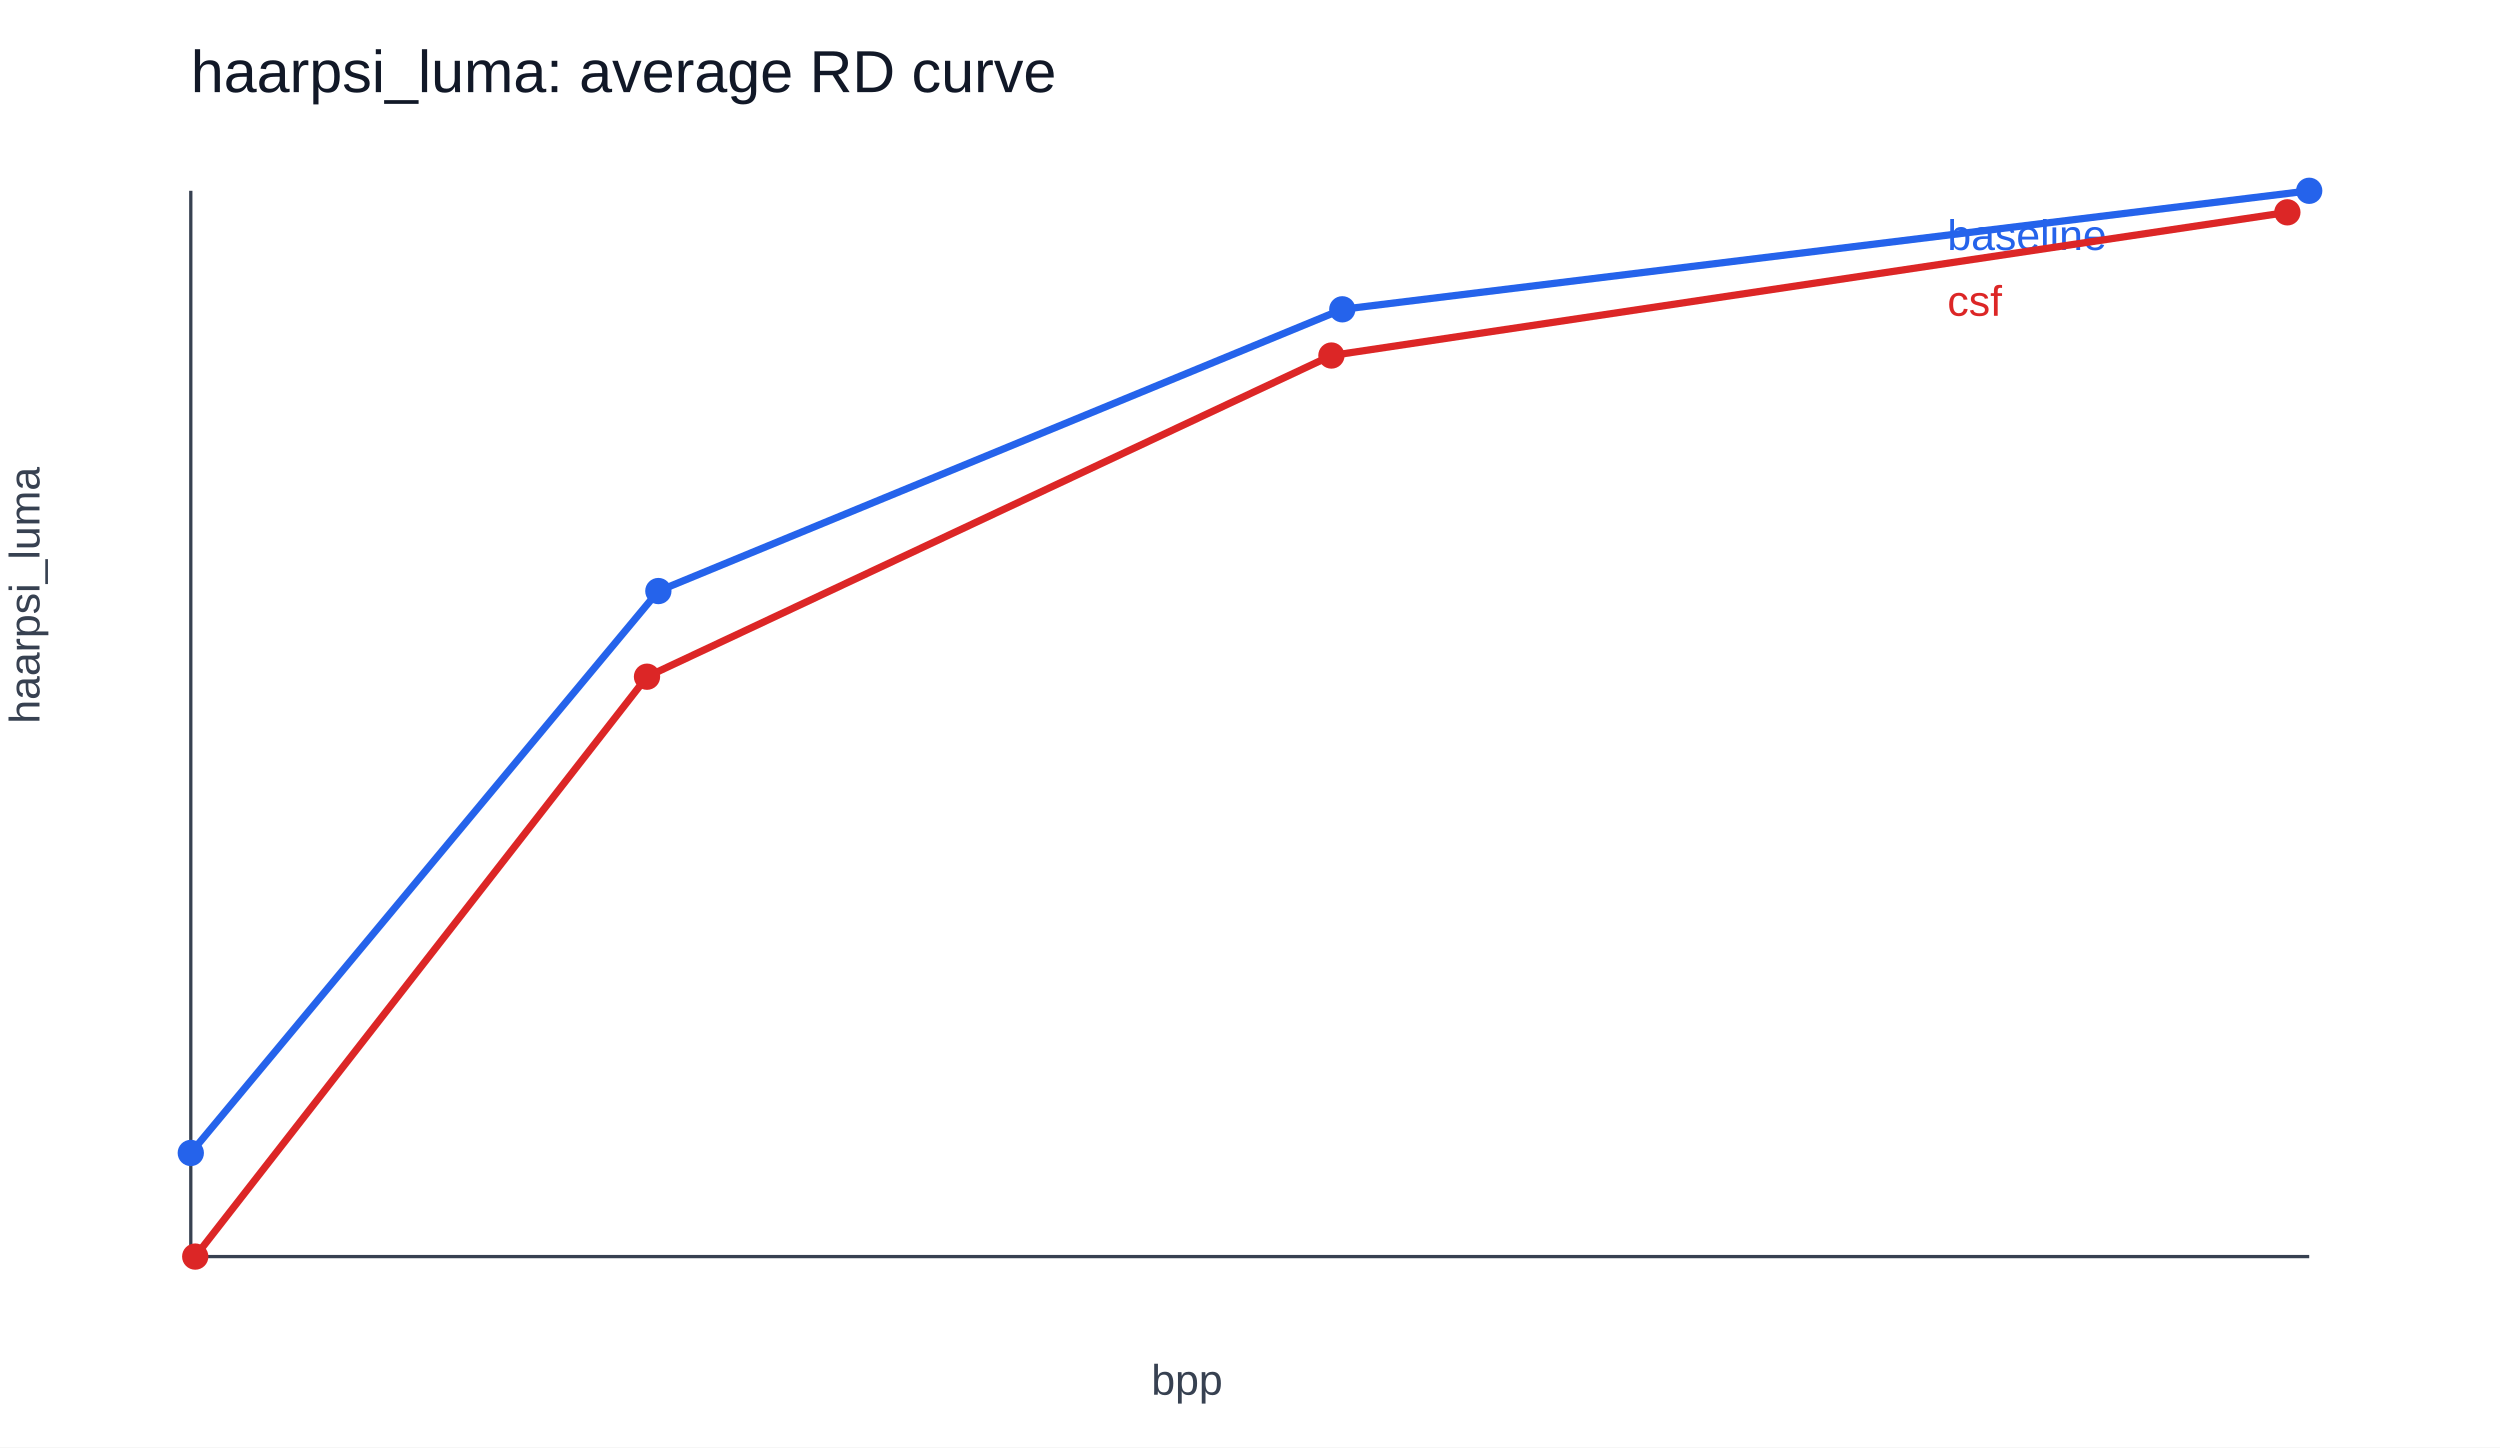
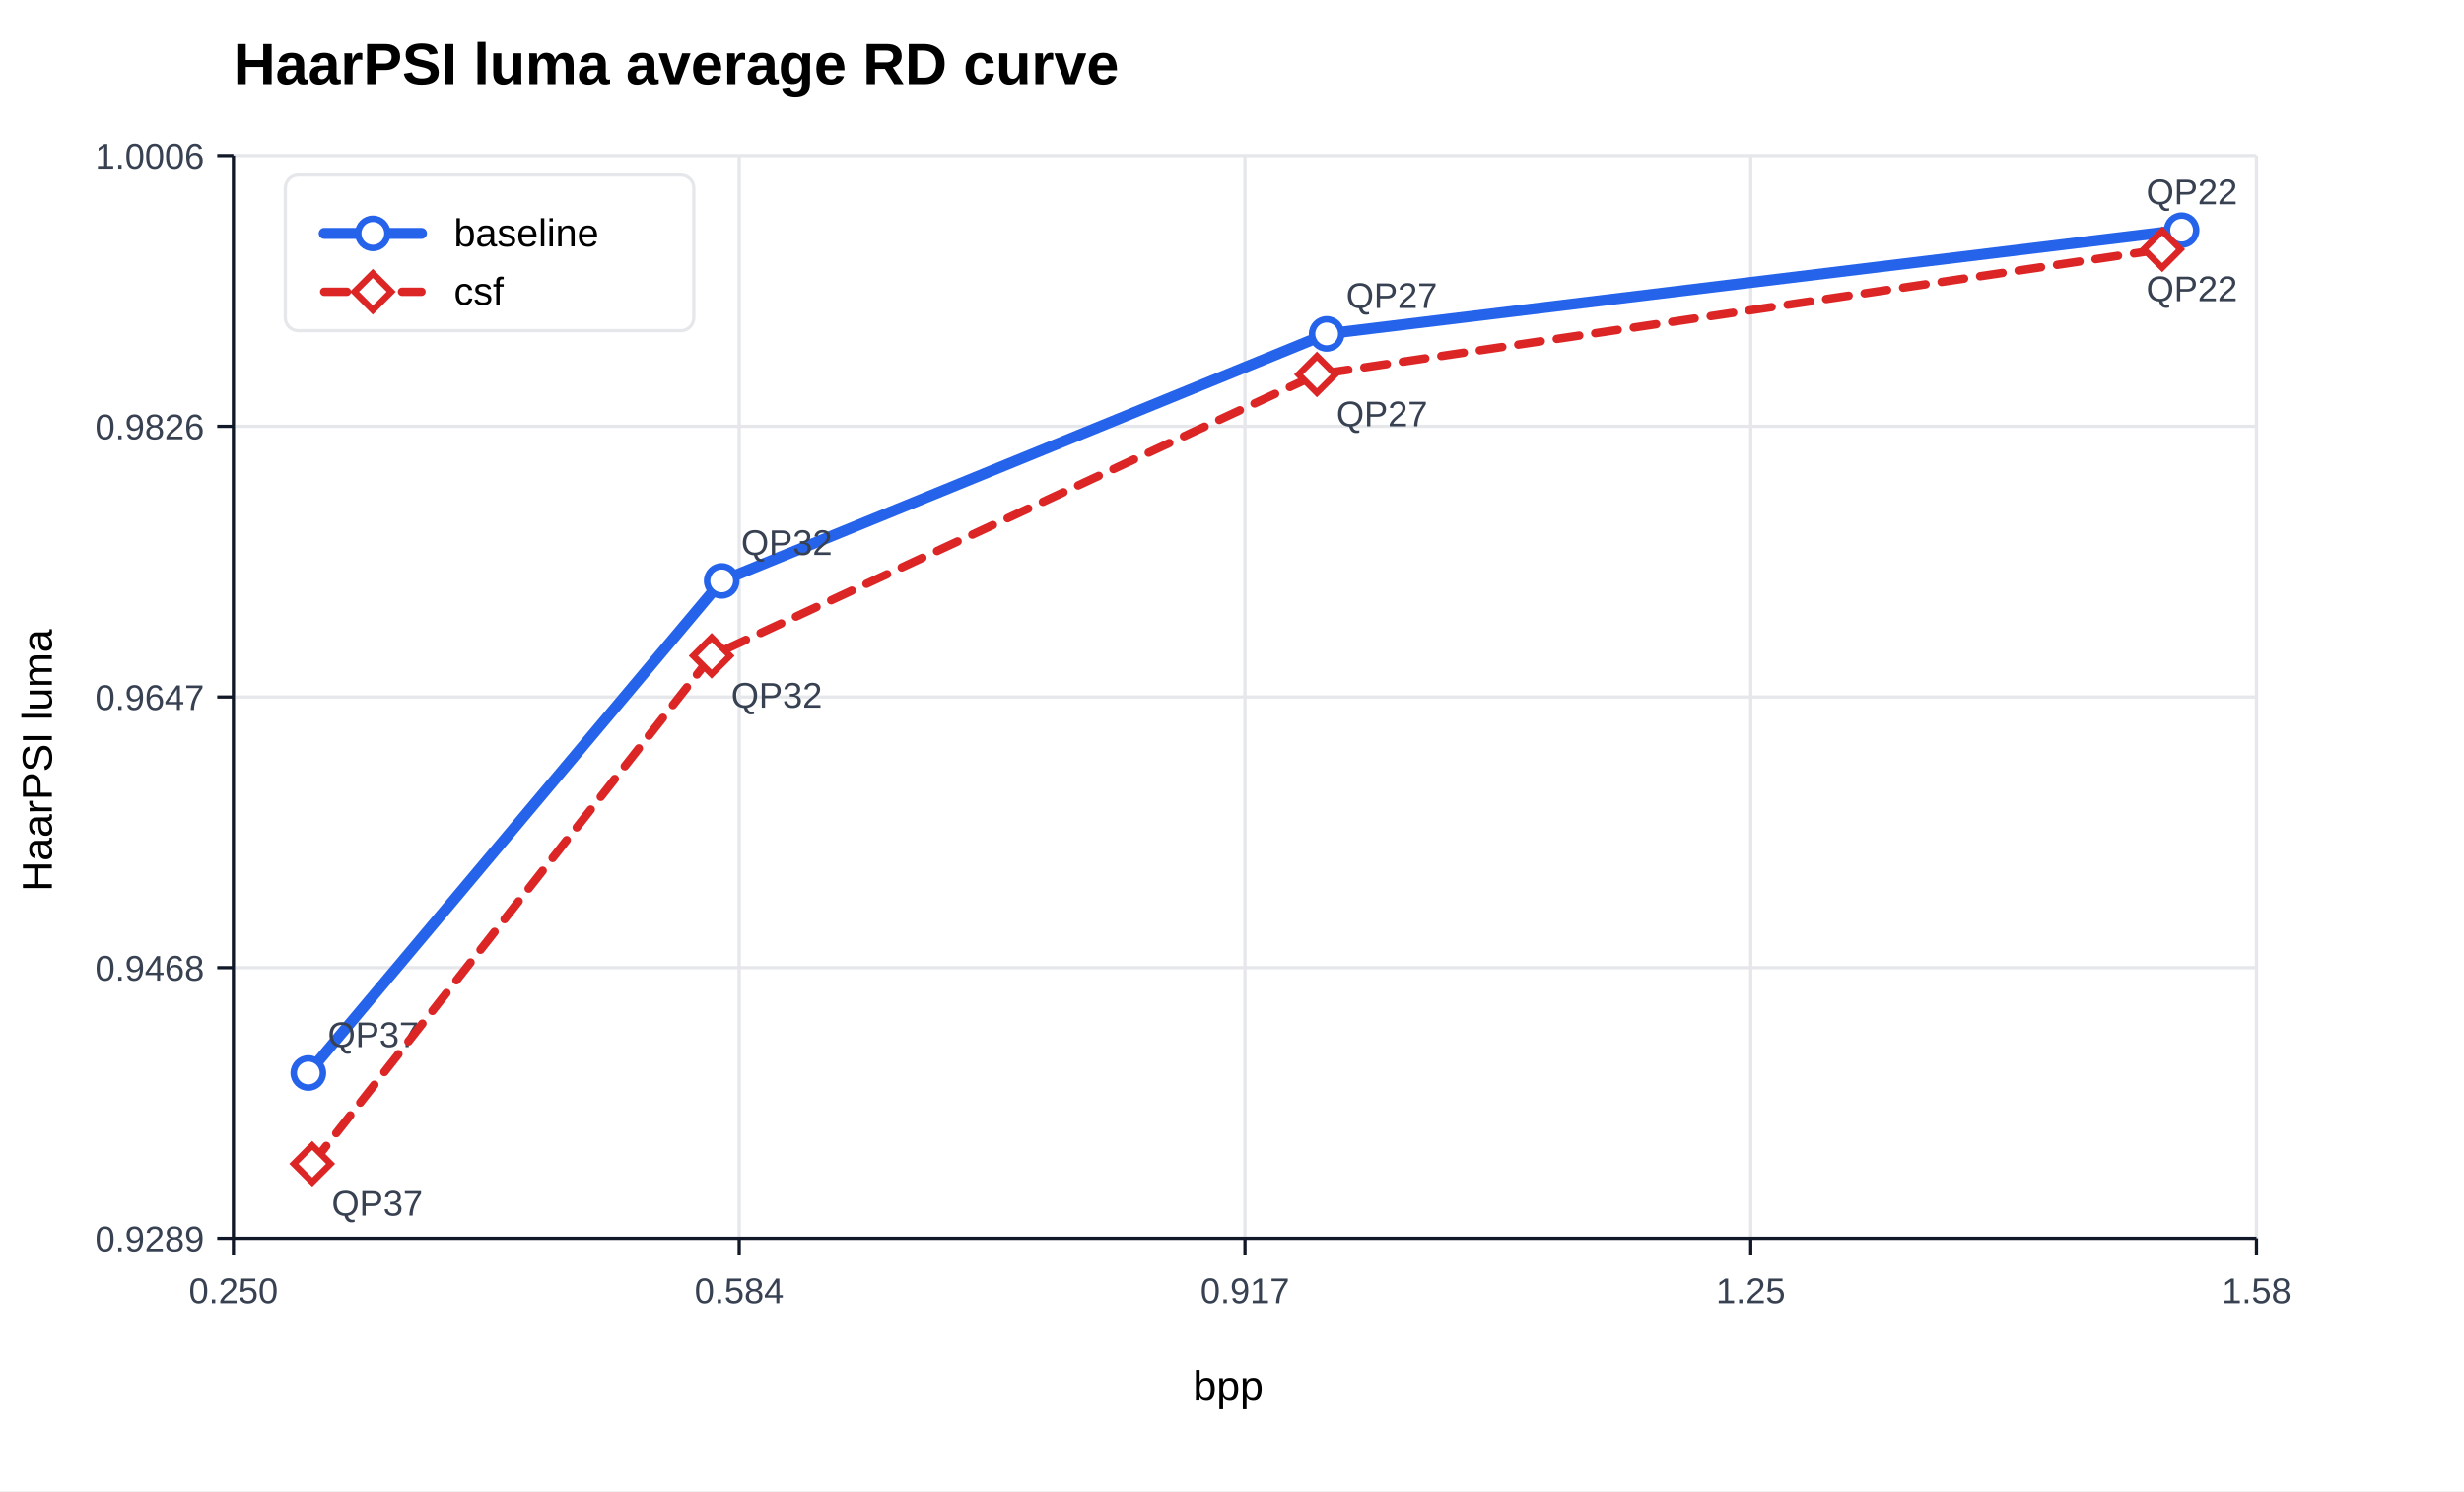
- <svg xmlns="http://www.w3.org/2000/svg" viewBox="0 0 760 440" width="760" height="440">
+ <svg xmlns="http://www.w3.org/2000/svg" width="760" height="460" viewBox="0 0 760 460">
  <rect width="100%" height="100%" fill="#ffffff" />
-   <text x="58" y="28" font-family="Arial" font-size="18" fill="#111827">haarpsi_luma: average RD curve</text>
-   <line x1="58" y1="382" x2="702" y2="382" stroke="#374151" />
-   <line x1="58" y1="58" x2="58" y2="382" stroke="#374151" />
-   <text x="350.0" y="424" font-family="Arial" font-size="13" fill="#374151">bpp</text>
-   <text x="12" y="220.0" font-family="Arial" font-size="13" fill="#374151" transform="rotate(-90 12 220.0)">haarpsi_luma</text>
-   <path d="M58.00,350.50 L200.14,179.68 L408.06,94.03 L702.00,58.00" fill="none" stroke="#2563eb" stroke-width="2.2" />
-   <circle cx="58.00" cy="350.50" r="4" fill="#2563eb" />
-   <circle cx="200.14" cy="179.68" r="4" fill="#2563eb" />
-   <circle cx="408.06" cy="94.03" r="4" fill="#2563eb" />
-   <circle cx="702.00" cy="58.00" r="4" fill="#2563eb" />
-   <text x="592" y="76" font-family="Arial" font-size="13" fill="#2563eb">baseline</text>
-   <path d="M59.35,382.00 L196.69,205.72 L404.75,108.08 L695.36,64.55" fill="none" stroke="#dc2626" stroke-width="2.2" />
-   <circle cx="59.35" cy="382.00" r="4" fill="#dc2626" />
-   <circle cx="196.69" cy="205.72" r="4" fill="#dc2626" />
-   <circle cx="404.75" cy="108.08" r="4" fill="#dc2626" />
-   <circle cx="695.36" cy="64.55" r="4" fill="#dc2626" />
-   <text x="592" y="96" font-family="Arial" font-size="13" fill="#dc2626">csf</text>
+   <text x="72" y="26" font-family="Arial" font-size="18" font-weight="700">HaarPSI luma average RD curve</text>
+   <line x1="72.0" y1="48" x2="72.0" y2="382" stroke="#e5e7eb" stroke-width="1" />
+   <line x1="228.0" y1="48" x2="228.0" y2="382" stroke="#e5e7eb" stroke-width="1" />
+   <line x1="384.0" y1="48" x2="384.0" y2="382" stroke="#e5e7eb" stroke-width="1" />
+   <line x1="540.0" y1="48" x2="540.0" y2="382" stroke="#e5e7eb" stroke-width="1" />
+   <line x1="696.0" y1="48" x2="696.0" y2="382" stroke="#e5e7eb" stroke-width="1" />
+   <line x1="72" y1="382.0" x2="696" y2="382.0" stroke="#e5e7eb" stroke-width="1" />
+   <line x1="72" y1="298.5" x2="696" y2="298.5" stroke="#e5e7eb" stroke-width="1" />
+   <line x1="72" y1="215.0" x2="696" y2="215.0" stroke="#e5e7eb" stroke-width="1" />
+   <line x1="72" y1="131.5" x2="696" y2="131.5" stroke="#e5e7eb" stroke-width="1" />
+   <line x1="72" y1="48.0" x2="696" y2="48.0" stroke="#e5e7eb" stroke-width="1" />
+   <line x1="72" y1="382" x2="696" y2="382" stroke="#111827" />
+   <line x1="72" y1="48" x2="72" y2="382" stroke="#111827" />
+   <text x="368" y="432" font-family="Arial" font-size="13">bpp</text>
+   <text x="16" y="275" font-family="Arial" font-size="13" transform="rotate(-90 16,275)">HaarPSI luma</text>
+   <line x1="72.0" y1="382" x2="72.0" y2="387" stroke="#111827" />
+   <text x="72.0" y="402" font-family="Arial" font-size="11" fill="#374151" text-anchor="middle">0.250</text>
+   <line x1="228.0" y1="382" x2="228.0" y2="387" stroke="#111827" />
+   <text x="228.0" y="402" font-family="Arial" font-size="11" fill="#374151" text-anchor="middle">0.584</text>
+   <line x1="384.0" y1="382" x2="384.0" y2="387" stroke="#111827" />
+   <text x="384.0" y="402" font-family="Arial" font-size="11" fill="#374151" text-anchor="middle">0.917</text>
+   <line x1="540.0" y1="382" x2="540.0" y2="387" stroke="#111827" />
+   <text x="540.0" y="402" font-family="Arial" font-size="11" fill="#374151" text-anchor="middle">1.25</text>
+   <line x1="696.0" y1="382" x2="696.0" y2="387" stroke="#111827" />
+   <text x="696.0" y="402" font-family="Arial" font-size="11" fill="#374151" text-anchor="middle">1.58</text>
+   <line x1="67" y1="382.0" x2="72" y2="382.0" stroke="#111827" />
+   <text x="63" y="386.0" font-family="Arial" font-size="11" fill="#374151" text-anchor="end">0.9289</text>
+   <line x1="67" y1="298.5" x2="72" y2="298.5" stroke="#111827" />
+   <text x="63" y="302.5" font-family="Arial" font-size="11" fill="#374151" text-anchor="end">0.9468</text>
+   <line x1="67" y1="215.0" x2="72" y2="215.0" stroke="#111827" />
+   <text x="63" y="219.0" font-family="Arial" font-size="11" fill="#374151" text-anchor="end">0.9647</text>
+   <line x1="67" y1="131.5" x2="72" y2="131.5" stroke="#111827" />
+   <text x="63" y="135.5" font-family="Arial" font-size="11" fill="#374151" text-anchor="end">0.9826</text>
+   <line x1="67" y1="48.0" x2="72" y2="48.0" stroke="#111827" />
+   <text x="63" y="52.0" font-family="Arial" font-size="11" fill="#374151" text-anchor="end">1.0006</text>
+   <polyline fill="none" stroke="#2563eb" stroke-width="3.4" stroke-linecap="round" stroke-linejoin="round" points="95.1,331.0 222.6,179.2 409.2,103.0 672.9,71.0" />
+   <circle cx="95.1" cy="331.0" r="4.5" fill="#ffffff" stroke="#2563eb" stroke-width="2" />
+   <text x="101.1" y="323.0" font-family="Arial" font-size="11" fill="#374151">QP37</text>
+   <circle cx="222.6" cy="179.2" r="4.5" fill="#ffffff" stroke="#2563eb" stroke-width="2" />
+   <text x="228.6" y="171.2" font-family="Arial" font-size="11" fill="#374151">QP32</text>
+   <circle cx="409.2" cy="103.0" r="4.5" fill="#ffffff" stroke="#2563eb" stroke-width="2" />
+   <text x="415.2" y="95.0" font-family="Arial" font-size="11" fill="#374151">QP27</text>
+   <circle cx="672.9" cy="71.0" r="4.5" fill="#ffffff" stroke="#2563eb" stroke-width="2" />
+   <text x="662.0" y="63.0" font-family="Arial" font-size="11" fill="#374151">QP22</text>
+   <polyline fill="none" stroke="#dc2626" stroke-width="2.6" stroke-linecap="round" stroke-linejoin="round" stroke-dasharray="7 5" points="96.3,359.0 219.5,202.3 406.2,115.5 666.9,76.9" />
+   <rect x="92.3" y="355.0" width="8" height="8" transform="rotate(45 96.3 359.0)" fill="#ffffff" stroke="#dc2626" stroke-width="2" />
+   <text x="102.3" y="375.0" font-family="Arial" font-size="11" fill="#374151">QP37</text>
+   <rect x="215.5" y="198.3" width="8" height="8" transform="rotate(45 219.5 202.3)" fill="#ffffff" stroke="#dc2626" stroke-width="2" />
+   <text x="225.5" y="218.3" font-family="Arial" font-size="11" fill="#374151">QP32</text>
+   <rect x="402.2" y="111.5" width="8" height="8" transform="rotate(45 406.2 115.5)" fill="#ffffff" stroke="#dc2626" stroke-width="2" />
+   <text x="412.2" y="131.5" font-family="Arial" font-size="11" fill="#374151">QP27</text>
+   <rect x="662.9" y="72.9" width="8" height="8" transform="rotate(45 666.9 76.9)" fill="#ffffff" stroke="#dc2626" stroke-width="2" />
+   <text x="662.0" y="92.9" font-family="Arial" font-size="11" fill="#374151">QP22</text>
+   <rect x="88" y="54" width="126" height="48" rx="4" fill="#ffffff" stroke="#e5e7eb" />
+   <line x1="100" y1="72" x2="130" y2="72" stroke="#2563eb" stroke-width="3.4" stroke-linecap="round" />
+   <circle cx="115.0" cy="72.0" r="4.5" fill="#ffffff" stroke="#2563eb" stroke-width="2" />
+   <text x="140" y="76" font-family="Arial" font-size="12">baseline</text>
+   <line x1="100" y1="90" x2="130" y2="90" stroke="#dc2626" stroke-width="2.6" stroke-linecap="round" stroke-dasharray="7 5" />
+   <rect x="111.0" y="86.0" width="8" height="8" transform="rotate(45 115.0 90.0)" fill="#ffffff" stroke="#dc2626" stroke-width="2" />
+   <text x="140" y="94" font-family="Arial" font-size="12">csf</text>
</svg>
